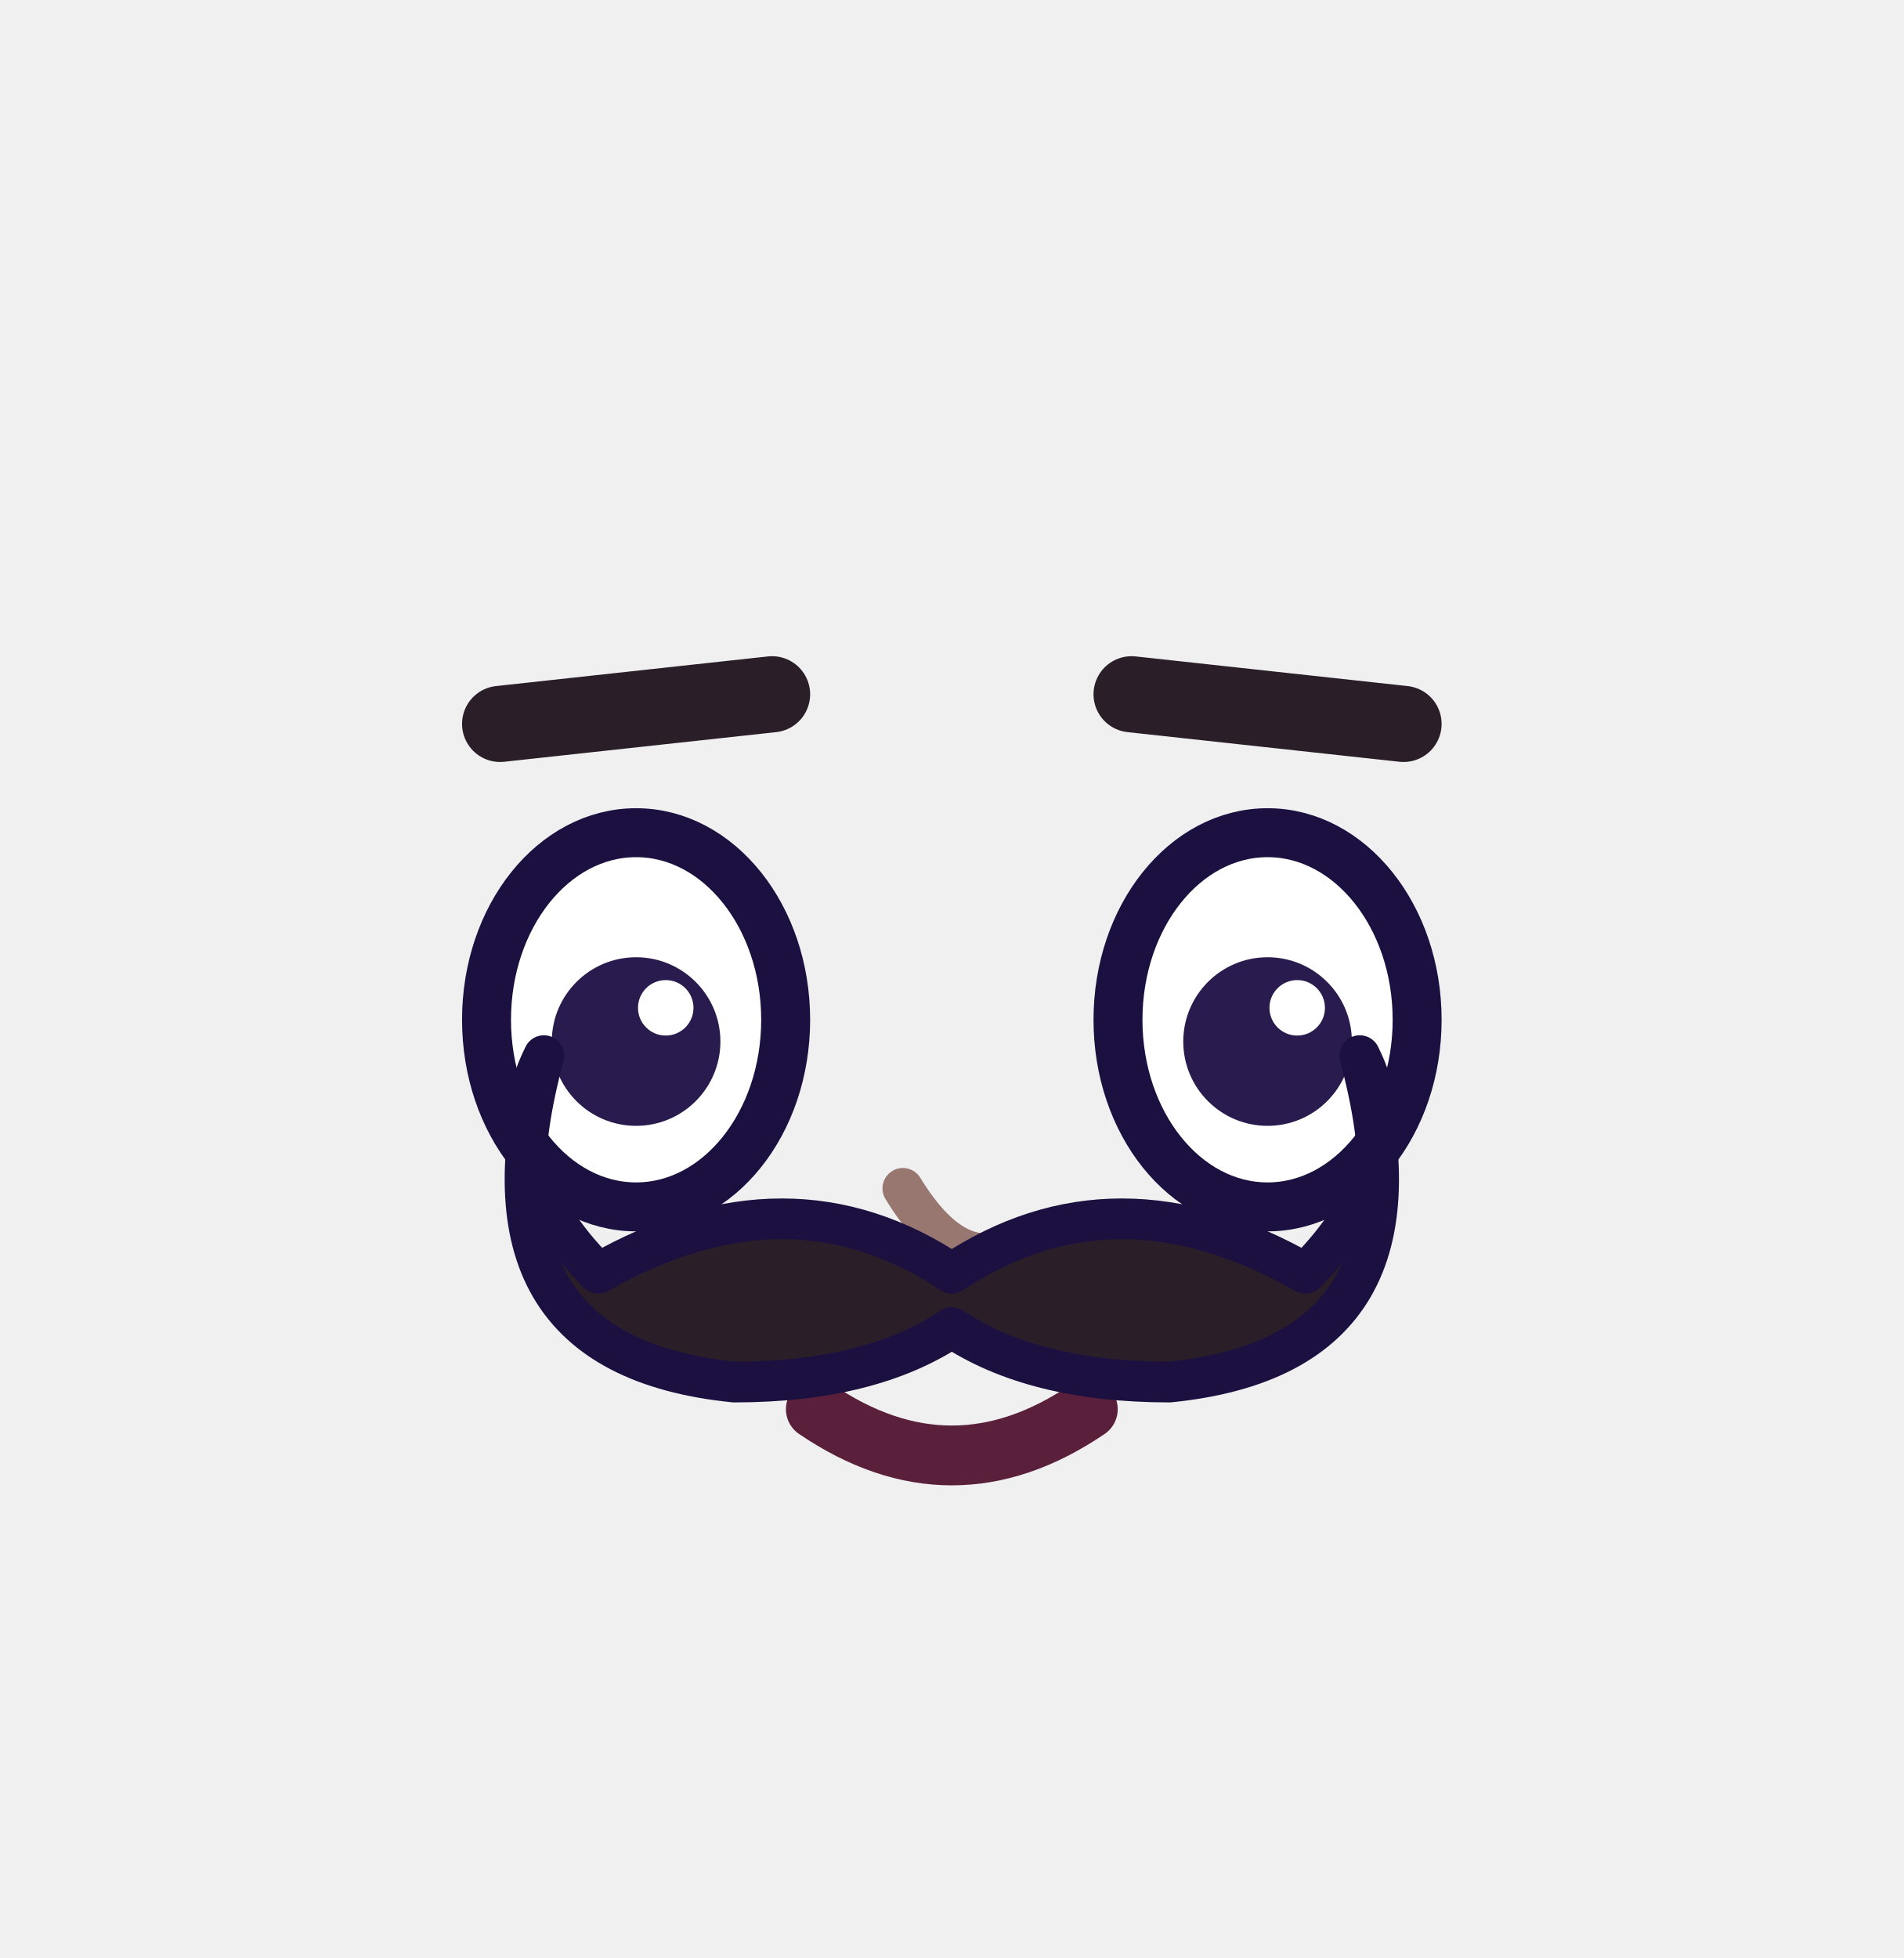
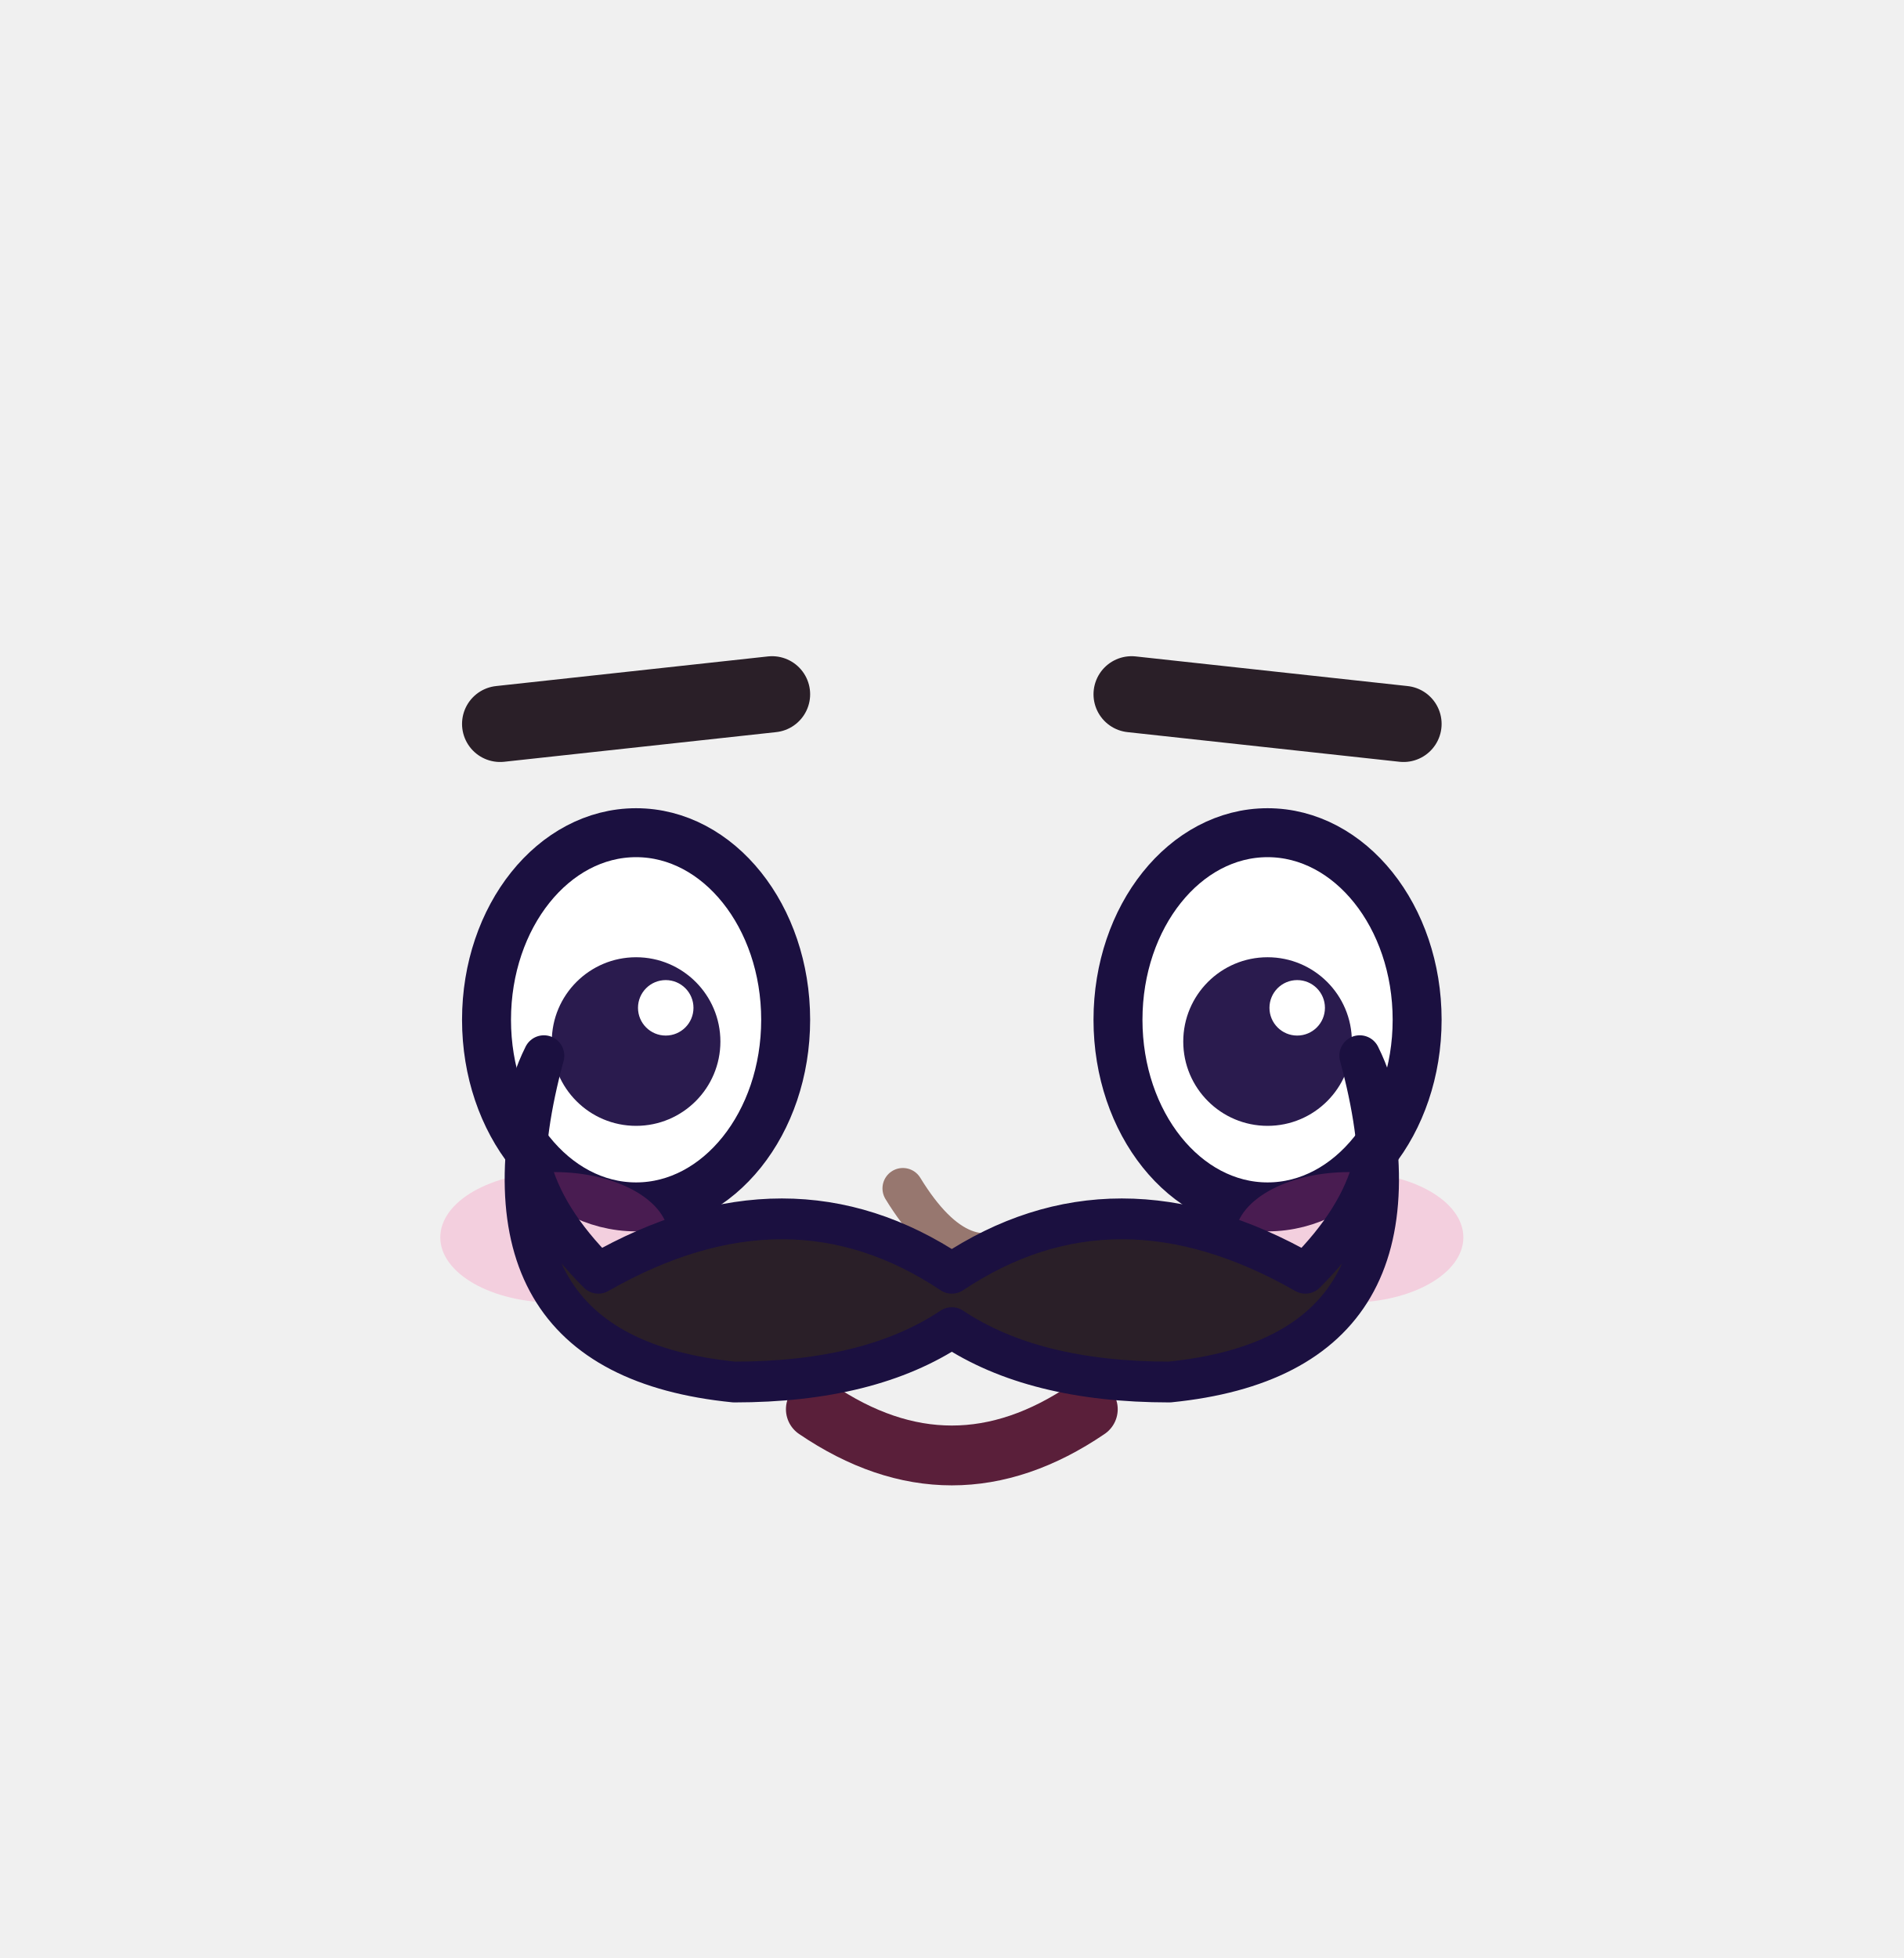
<svg xmlns="http://www.w3.org/2000/svg" width="140" height="144" viewBox="-35 -245 70 72">
  <ellipse cx="-11.61" cy="-207.5" rx="5.5" ry="6.88" fill="#ffffff" stroke="#1b1040" stroke-width="1.8" stroke-linejoin="round" />
  <circle cx="-11.61" cy="-206.7" r="3.1" fill="#2a1b4e" />
  <circle cx="-10.52" cy="-207.94" r="1.02" fill="#ffffff" />
  <ellipse cx="11.61" cy="-207.5" rx="5.5" ry="6.88" fill="#ffffff" stroke="#1b1040" stroke-width="1.8" stroke-linejoin="round" />
  <circle cx="11.61" cy="-206.7" r="3.1" fill="#2a1b4e" />
  <circle cx="12.7" cy="-207.94" r="1.02" fill="#ffffff" />
  <line x1="-16.61" y1="-218.38" x2="-6.61" y2="-219.47" stroke="#2a1f28" stroke-width="2.8" stroke-linecap="round" />
  <line x1="6.61" y1="-219.47" x2="16.61" y2="-218.38" stroke="#2a1f28" stroke-width="2.8" stroke-linecap="round" />
  <path d="M-5 -193.18 Q0 -189.78 5 -193.18" fill="none" stroke="#5a1f3a" stroke-width="2.2" stroke-linejoin="round" stroke-linecap="round" />
+   <ellipse cx="-14.61" cy="-199.5" rx="4.2" ry="2.4" fill="#ff4f9a" fill-opacity="0.2" />
+   <ellipse cx="14.61" cy="-199.5" rx="4.2" ry="2.4" fill="#ff4f9a" fill-opacity="0.2" />
  <path d="M-1.8 -201.3 Q0.4 -197.7 2.8 -199.5" fill="none" stroke="#876258" stroke-width="1.5" stroke-linejoin="round" stroke-linecap="round" stroke-opacity="0.85" />
  <path d="M0 -198.18 Q-6 -202.18 -13 -198.18 Q-17 -202.18 -15 -206.18 Q-18 -195.18 -8 -194.18 Q-3 -194.18 0 -196.18 Q3 -194.18 8 -194.18 Q18 -195.18 15 -206.18 Q17 -202.18 13 -198.18 Q6 -202.18 0 -198.18 Z" fill="#2a1f28" stroke="#1b1040" stroke-width="1.5" stroke-linejoin="round" stroke-linecap="round" />
</svg>
